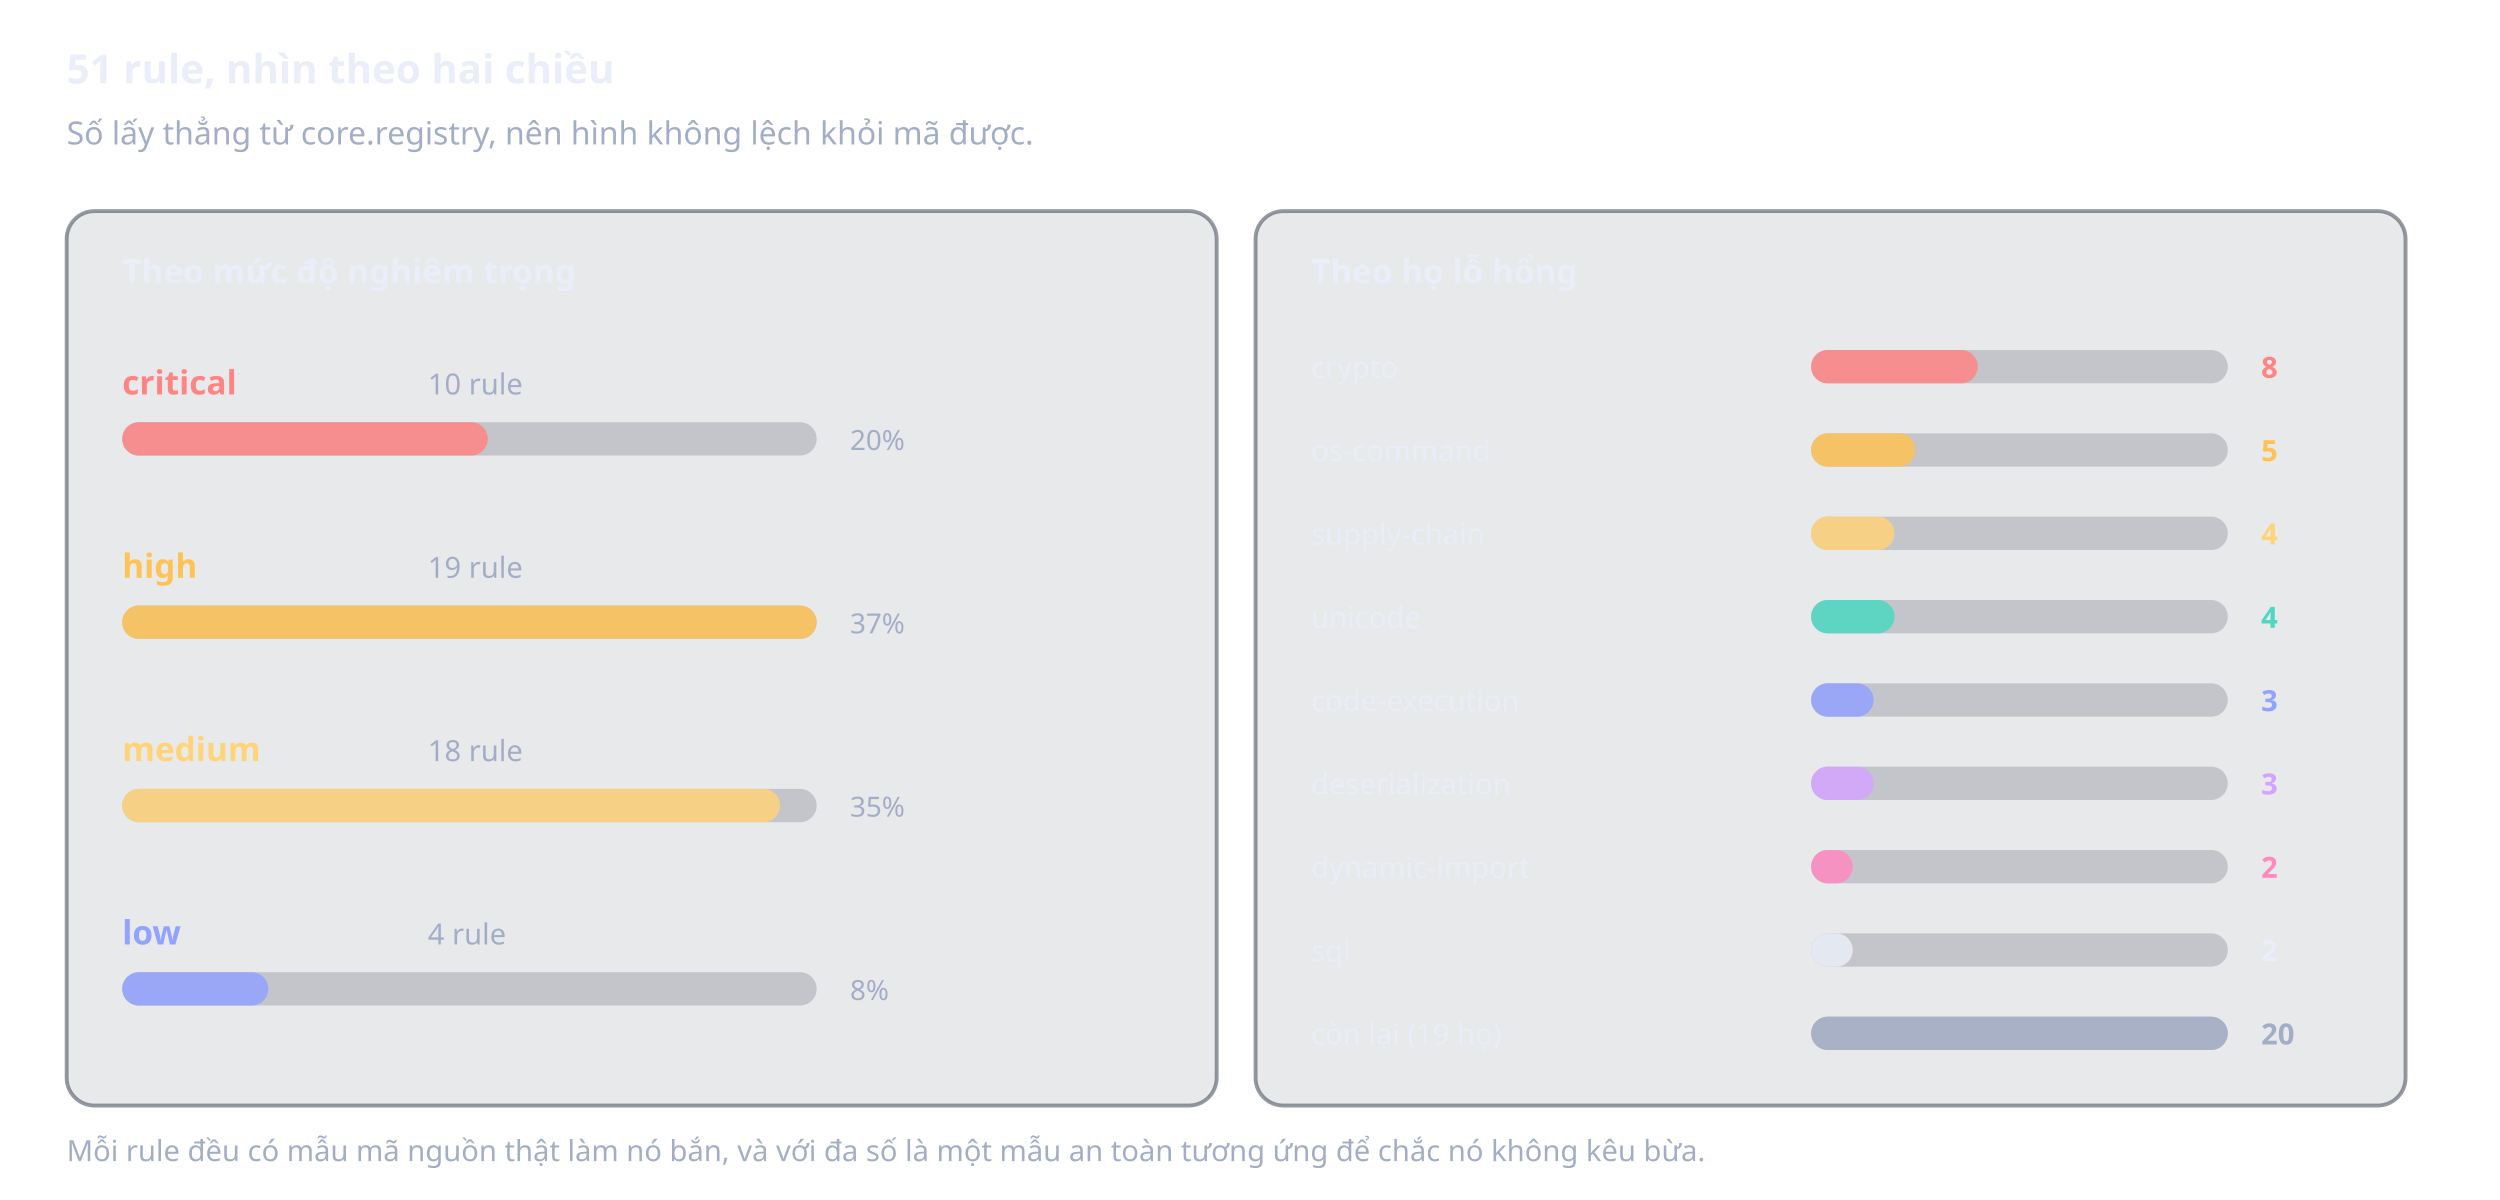
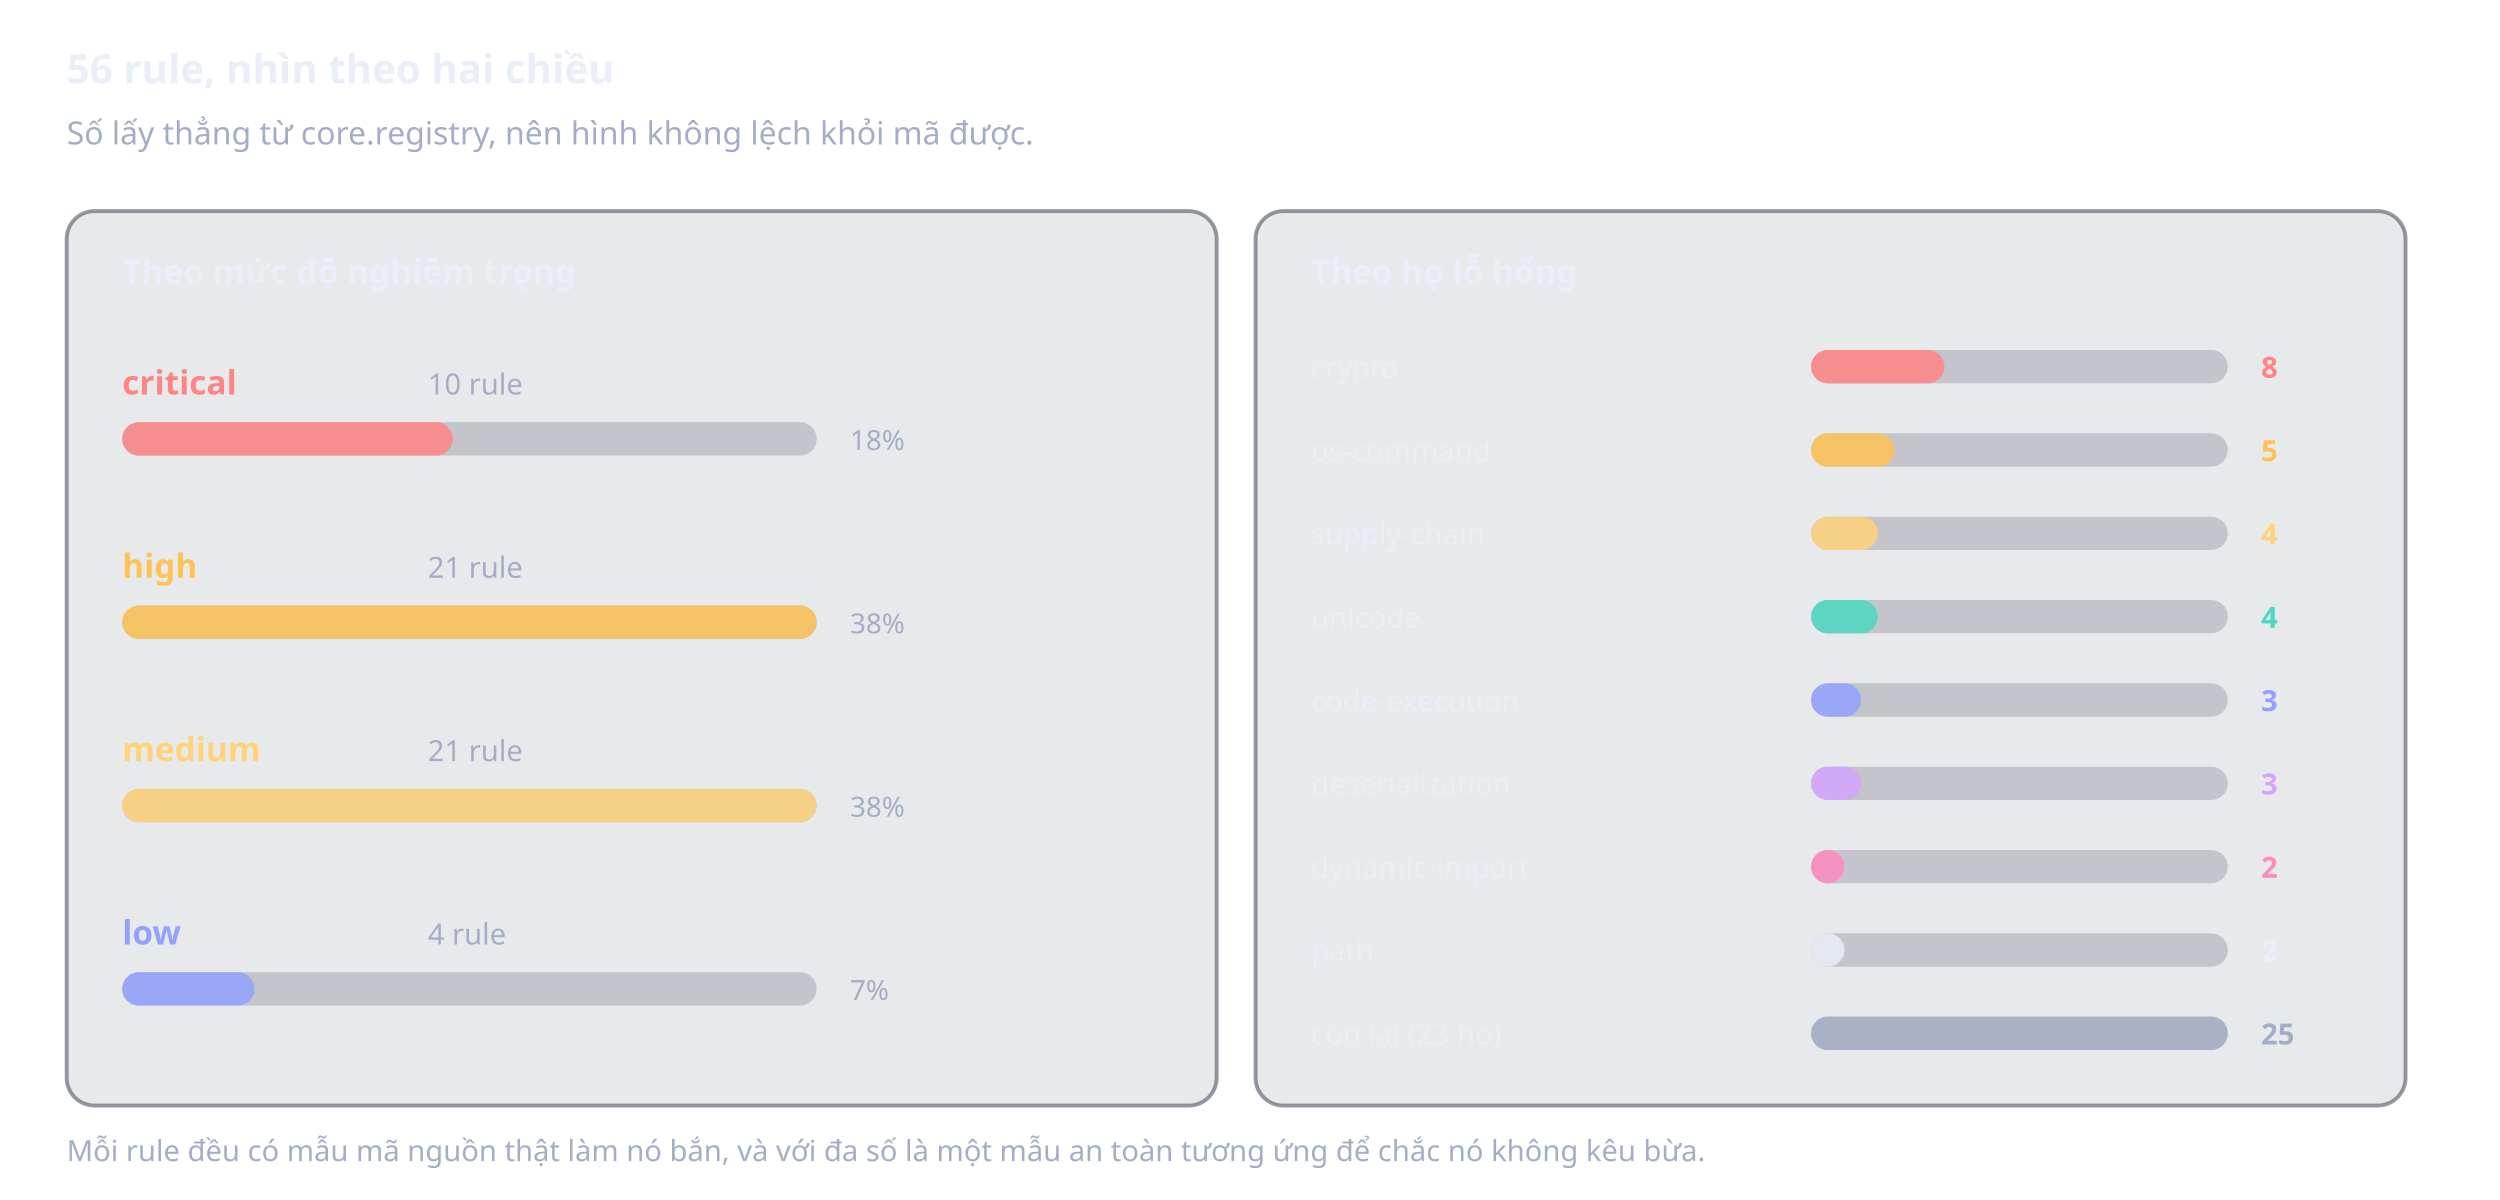
<svg xmlns="http://www.w3.org/2000/svg" viewBox="0 0 900 432" width="900" height="432" role="img">
  <defs>
    <marker id="adark" viewBox="0 0 10 10" refX="9" refY="5" markerWidth="6" markerHeight="6" orient="auto-start-reverse">
      <path d="M 0 0 L 10 5 L 0 10 z" fill="#a3aec6" opacity="0.75" />
    </marker>
  </defs>
-   <text x="24" y="30" font-family="Segoe UI, system-ui, -apple-system, sans-serif" font-size="14.5" fill="#e9eef8" text-anchor="start" font-weight="700">51 rule, nhìn theo hai chiều</text>
+   <text x="24" y="30" font-family="Segoe UI, system-ui, -apple-system, sans-serif" font-size="14.5" fill="#e9eef8" text-anchor="start" font-weight="700">56 rule, nhìn theo hai chiều</text>
  <text x="24" y="52" font-family="Segoe UI, system-ui, -apple-system, sans-serif" font-size="11.5" fill="#a3aec6" text-anchor="start" font-weight="400">Số lấy thẳng từ core.registry, nên hình không lệch khỏi mã được.</text>
  <rect x="24" y="76" width="414" height="322" rx="10" fill="#2b3546" opacity="0.11" />
  <rect x="24" y="76" width="414" height="322" rx="10" fill="none" stroke="#2b3546" stroke-width="1.4" opacity="0.50" />
  <text x="44" y="102" font-family="Segoe UI, system-ui, -apple-system, sans-serif" font-size="12" fill="#e9eef8" text-anchor="start" font-weight="700">Theo mức độ nghiêm trọng</text>
  <text x="44" y="142" font-family="Segoe UI, system-ui, -apple-system, sans-serif" font-size="12" fill="#ff8585" text-anchor="start" font-weight="700">critical</text>
  <text x="154" y="142" font-family="Segoe UI, system-ui, -apple-system, sans-serif" font-size="10.5" fill="#a3aec6" text-anchor="start" font-weight="400">10 rule</text>
  <rect x="44" y="152" width="250" height="12" rx="6.0" fill="#2b3546" opacity="0.20" />
-   <rect x="44" y="152" width="131.6" height="12" rx="6" fill="#ff8585" opacity="0.85" />
-   <text x="306" y="162" font-family="Segoe UI, system-ui, -apple-system, sans-serif" font-size="10" fill="#a3aec6" text-anchor="start" font-weight="400">20%</text>
+   <rect x="44" y="152" width="119" height="12" rx="6" fill="#ff8585" opacity="0.85" />
+   <text x="306" y="162" font-family="Segoe UI, system-ui, -apple-system, sans-serif" font-size="10" fill="#a3aec6" text-anchor="start" font-weight="400">18%</text>
  <text x="44" y="208" font-family="Segoe UI, system-ui, -apple-system, sans-serif" font-size="12" fill="#ffc255" text-anchor="start" font-weight="700">high</text>
-   <text x="154" y="208" font-family="Segoe UI, system-ui, -apple-system, sans-serif" font-size="10.5" fill="#a3aec6" text-anchor="start" font-weight="400">19 rule</text>
+   <text x="154" y="208" font-family="Segoe UI, system-ui, -apple-system, sans-serif" font-size="10.5" fill="#a3aec6" text-anchor="start" font-weight="400">21 rule</text>
  <rect x="44" y="218" width="250" height="12" rx="6.0" fill="#2b3546" opacity="0.20" />
  <rect x="44" y="218" width="250" height="12" rx="6" fill="#ffc255" opacity="0.85" />
-   <text x="306" y="228" font-family="Segoe UI, system-ui, -apple-system, sans-serif" font-size="10" fill="#a3aec6" text-anchor="start" font-weight="400">37%</text>
+   <text x="306" y="228" font-family="Segoe UI, system-ui, -apple-system, sans-serif" font-size="10" fill="#a3aec6" text-anchor="start" font-weight="400">38%</text>
  <text x="44" y="274" font-family="Segoe UI, system-ui, -apple-system, sans-serif" font-size="12" fill="#ffd479" text-anchor="start" font-weight="700">medium</text>
-   <text x="154" y="274" font-family="Segoe UI, system-ui, -apple-system, sans-serif" font-size="10.5" fill="#a3aec6" text-anchor="start" font-weight="400">18 rule</text>
+   <text x="154" y="274" font-family="Segoe UI, system-ui, -apple-system, sans-serif" font-size="10.5" fill="#a3aec6" text-anchor="start" font-weight="400">21 rule</text>
  <rect x="44" y="284" width="250" height="12" rx="6.0" fill="#2b3546" opacity="0.20" />
-   <rect x="44" y="284" width="236.8" height="12" rx="6" fill="#ffd479" opacity="0.85" />
-   <text x="306" y="294" font-family="Segoe UI, system-ui, -apple-system, sans-serif" font-size="10" fill="#a3aec6" text-anchor="start" font-weight="400">35%</text>
+   <rect x="44" y="284" width="250" height="12" rx="6" fill="#ffd479" opacity="0.85" />
+   <text x="306" y="294" font-family="Segoe UI, system-ui, -apple-system, sans-serif" font-size="10" fill="#a3aec6" text-anchor="start" font-weight="400">38%</text>
  <text x="44" y="340" font-family="Segoe UI, system-ui, -apple-system, sans-serif" font-size="12" fill="#93a2ff" text-anchor="start" font-weight="700">low</text>
  <text x="154" y="340" font-family="Segoe UI, system-ui, -apple-system, sans-serif" font-size="10.5" fill="#a3aec6" text-anchor="start" font-weight="400">4 rule</text>
  <rect x="44" y="350" width="250" height="12" rx="6.0" fill="#2b3546" opacity="0.20" />
-   <rect x="44" y="350" width="52.6" height="12" rx="6" fill="#93a2ff" opacity="0.85" />
-   <text x="306" y="360" font-family="Segoe UI, system-ui, -apple-system, sans-serif" font-size="10" fill="#a3aec6" text-anchor="start" font-weight="400">8%</text>
+   <rect x="44" y="350" width="47.6" height="12" rx="6" fill="#93a2ff" opacity="0.85" />
+   <text x="306" y="360" font-family="Segoe UI, system-ui, -apple-system, sans-serif" font-size="10" fill="#a3aec6" text-anchor="start" font-weight="400">7%</text>
  <rect x="452" y="76" width="414" height="322" rx="10" fill="#2b3546" opacity="0.11" />
  <rect x="452" y="76" width="414" height="322" rx="10" fill="none" stroke="#2b3546" stroke-width="1.4" opacity="0.50" />
  <text x="472" y="102" font-family="Segoe UI, system-ui, -apple-system, sans-serif" font-size="12" fill="#e9eef8" text-anchor="start" font-weight="700">Theo họ lỗ hổng</text>
  <text x="472" y="136" font-family="Segoe UI, system-ui, -apple-system, sans-serif" font-size="10.5" fill="#e9eef8" text-anchor="start" font-weight="400" opacity="0.92">crypto</text>
  <rect x="652" y="126" width="150" height="12" rx="6.0" fill="#2b3546" opacity="0.20" />
-   <rect x="652" y="126" width="60" height="12" rx="6" fill="#ff8585" opacity="0.85" />
+   <rect x="652" y="126" width="48" height="12" rx="6" fill="#ff8585" opacity="0.85" />
  <text x="814" y="136" font-family="Segoe UI, system-ui, -apple-system, sans-serif" font-size="10.5" fill="#ff8585" text-anchor="start" font-weight="700">8</text>
  <text x="472" y="166" font-family="Segoe UI, system-ui, -apple-system, sans-serif" font-size="10.5" fill="#e9eef8" text-anchor="start" font-weight="400" opacity="0.92">os-command</text>
  <rect x="652" y="156" width="150" height="12" rx="6.0" fill="#2b3546" opacity="0.20" />
-   <rect x="652" y="156" width="37.5" height="12" rx="6" fill="#ffc255" opacity="0.85" />
+   <rect x="652" y="156" width="30" height="12" rx="6" fill="#ffc255" opacity="0.85" />
  <text x="814" y="166" font-family="Segoe UI, system-ui, -apple-system, sans-serif" font-size="10.5" fill="#ffc255" text-anchor="start" font-weight="700">5</text>
  <text x="472" y="196" font-family="Segoe UI, system-ui, -apple-system, sans-serif" font-size="10.5" fill="#e9eef8" text-anchor="start" font-weight="400" opacity="0.92">supply-chain</text>
  <rect x="652" y="186" width="150" height="12" rx="6.0" fill="#2b3546" opacity="0.20" />
-   <rect x="652" y="186" width="30" height="12" rx="6" fill="#ffd479" opacity="0.85" />
+   <rect x="652" y="186" width="24" height="12" rx="6" fill="#ffd479" opacity="0.85" />
  <text x="814" y="196" font-family="Segoe UI, system-ui, -apple-system, sans-serif" font-size="10.5" fill="#ffd479" text-anchor="start" font-weight="700">4</text>
  <text x="472" y="226" font-family="Segoe UI, system-ui, -apple-system, sans-serif" font-size="10.5" fill="#e9eef8" text-anchor="start" font-weight="400" opacity="0.92">unicode</text>
  <rect x="652" y="216" width="150" height="12" rx="6.0" fill="#2b3546" opacity="0.20" />
-   <rect x="652" y="216" width="30" height="12" rx="6" fill="#4cd8c2" opacity="0.85" />
+   <rect x="652" y="216" width="24" height="12" rx="6" fill="#4cd8c2" opacity="0.85" />
  <text x="814" y="226" font-family="Segoe UI, system-ui, -apple-system, sans-serif" font-size="10.5" fill="#4cd8c2" text-anchor="start" font-weight="700">4</text>
  <text x="472" y="256" font-family="Segoe UI, system-ui, -apple-system, sans-serif" font-size="10.5" fill="#e9eef8" text-anchor="start" font-weight="400" opacity="0.92">code-execution</text>
  <rect x="652" y="246" width="150" height="12" rx="6.0" fill="#2b3546" opacity="0.20" />
-   <rect x="652" y="246" width="22.5" height="12" rx="6" fill="#93a2ff" opacity="0.85" />
+   <rect x="652" y="246" width="18" height="12" rx="6" fill="#93a2ff" opacity="0.85" />
  <text x="814" y="256" font-family="Segoe UI, system-ui, -apple-system, sans-serif" font-size="10.5" fill="#93a2ff" text-anchor="start" font-weight="700">3</text>
  <text x="472" y="286" font-family="Segoe UI, system-ui, -apple-system, sans-serif" font-size="10.5" fill="#e9eef8" text-anchor="start" font-weight="400" opacity="0.92">deserialization</text>
  <rect x="652" y="276" width="150" height="12" rx="6.0" fill="#2b3546" opacity="0.20" />
-   <rect x="652" y="276" width="22.5" height="12" rx="6" fill="#d3a4ff" opacity="0.85" />
+   <rect x="652" y="276" width="18" height="12" rx="6" fill="#d3a4ff" opacity="0.85" />
  <text x="814" y="286" font-family="Segoe UI, system-ui, -apple-system, sans-serif" font-size="10.5" fill="#d3a4ff" text-anchor="start" font-weight="700">3</text>
  <text x="472" y="316" font-family="Segoe UI, system-ui, -apple-system, sans-serif" font-size="10.5" fill="#e9eef8" text-anchor="start" font-weight="400" opacity="0.92">dynamic-import</text>
  <rect x="652" y="306" width="150" height="12" rx="6.0" fill="#2b3546" opacity="0.20" />
-   <rect x="652" y="306" width="15" height="12" rx="6" fill="#ff8ac0" opacity="0.85" />
+   <rect x="652" y="306" width="12" height="12" rx="6" fill="#ff8ac0" opacity="0.85" />
  <text x="814" y="316" font-family="Segoe UI, system-ui, -apple-system, sans-serif" font-size="10.5" fill="#ff8ac0" text-anchor="start" font-weight="700">2</text>
-   <text x="472" y="346" font-family="Segoe UI, system-ui, -apple-system, sans-serif" font-size="10.5" fill="#e9eef8" text-anchor="start" font-weight="400" opacity="0.92">sql</text>
+   <text x="472" y="346" font-family="Segoe UI, system-ui, -apple-system, sans-serif" font-size="10.5" fill="#e9eef8" text-anchor="start" font-weight="400" opacity="0.92">path</text>
  <rect x="652" y="336" width="150" height="12" rx="6.0" fill="#2b3546" opacity="0.20" />
-   <rect x="652" y="336" width="15" height="12" rx="6" fill="#e9eef8" opacity="0.85" />
+   <rect x="652" y="336" width="12" height="12" rx="6" fill="#e9eef8" opacity="0.85" />
  <text x="814" y="346" font-family="Segoe UI, system-ui, -apple-system, sans-serif" font-size="10.5" fill="#e9eef8" text-anchor="start" font-weight="700">2</text>
-   <text x="472" y="376" font-family="Segoe UI, system-ui, -apple-system, sans-serif" font-size="10.5" fill="#e9eef8" text-anchor="start" font-weight="400" opacity="0.92">còn lại (19 họ)</text>
+   <text x="472" y="376" font-family="Segoe UI, system-ui, -apple-system, sans-serif" font-size="10.5" fill="#e9eef8" text-anchor="start" font-weight="400" opacity="0.92">còn lại (23 họ)</text>
  <rect x="652" y="366" width="150" height="12" rx="6.0" fill="#2b3546" opacity="0.20" />
  <rect x="652" y="366" width="150" height="12" rx="6" fill="#a3aec6" opacity="0.85" />
-   <text x="814" y="376" font-family="Segoe UI, system-ui, -apple-system, sans-serif" font-size="10.5" fill="#a3aec6" text-anchor="start" font-weight="700">20</text>
+   <text x="814" y="376" font-family="Segoe UI, system-ui, -apple-system, sans-serif" font-size="10.5" fill="#a3aec6" text-anchor="start" font-weight="700">25</text>
  <text x="24" y="418" font-family="Segoe UI, system-ui, -apple-system, sans-serif" font-size="10.5" fill="#a3aec6" text-anchor="start" font-weight="400">Mỗi rule đều có mẫu mã nguồn thật làm nó bắn, và với đa số là một mẫu an toàn tương ứng để chắc nó không kêu bừa.</text>
</svg>
